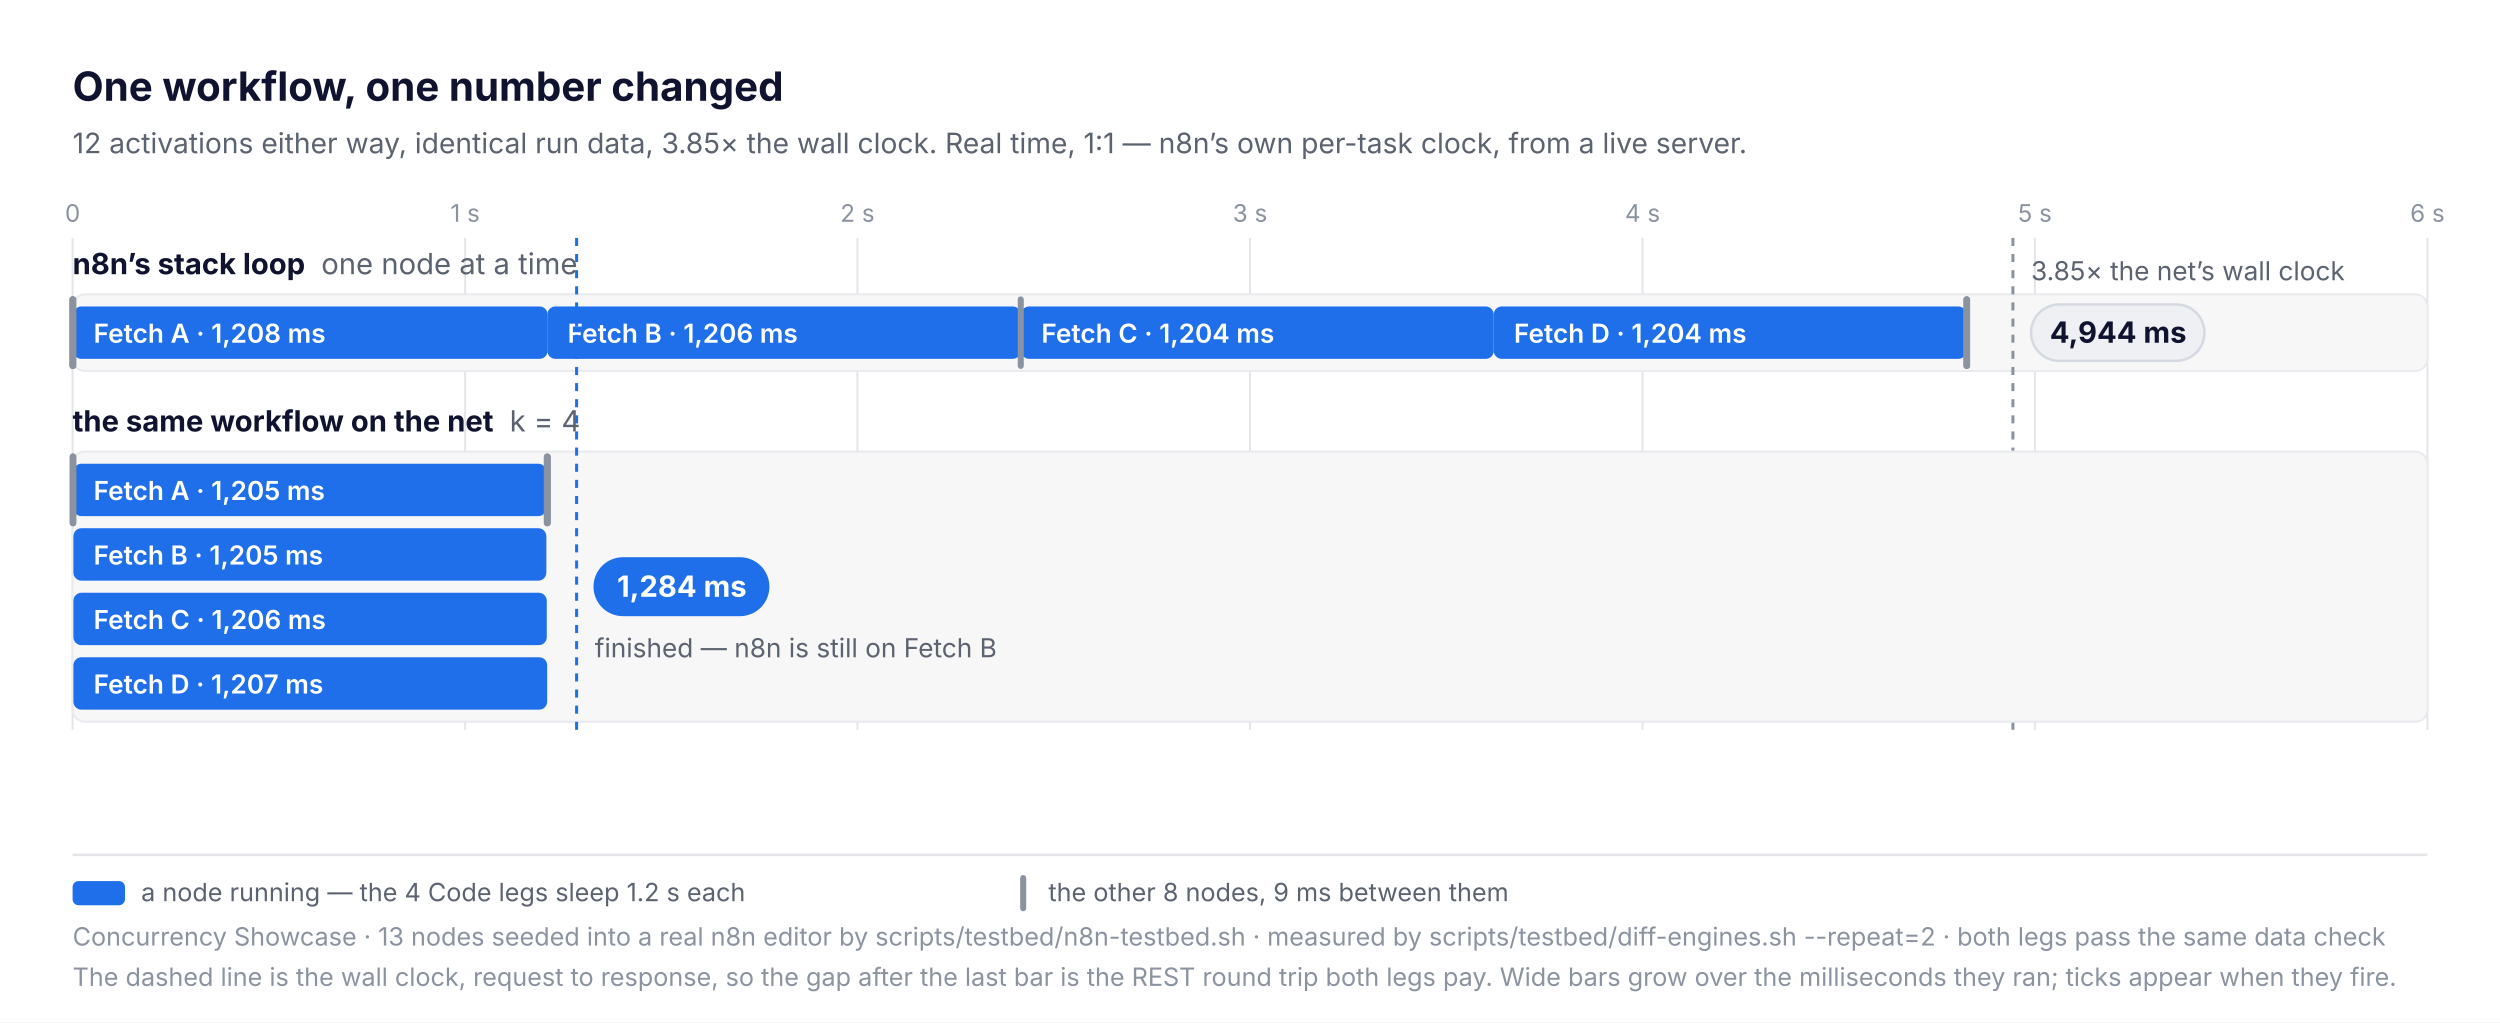
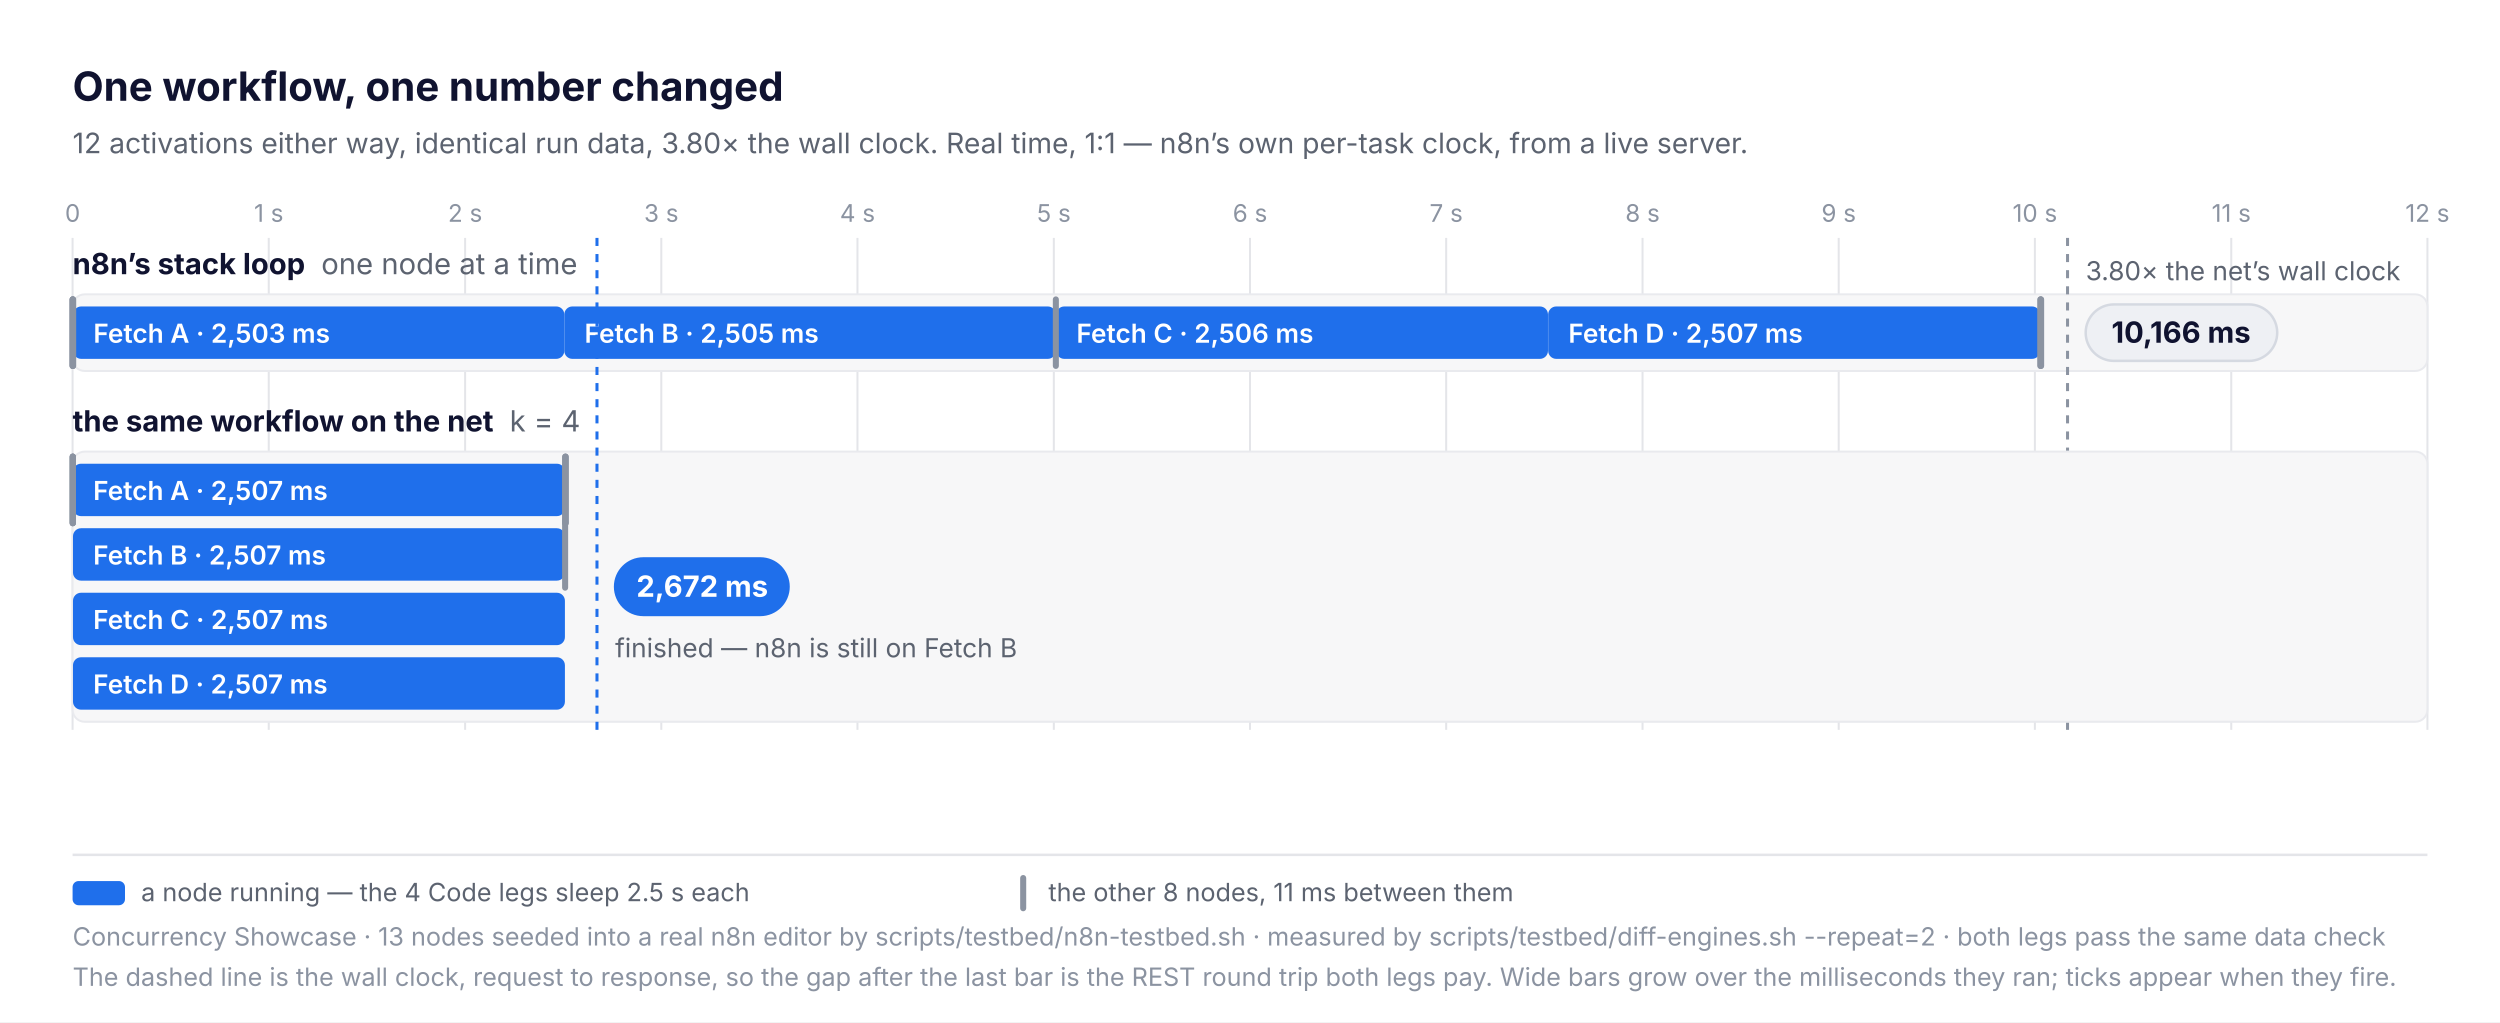
- <svg xmlns="http://www.w3.org/2000/svg" viewBox="0 0 1240 507" width="1240" height="507" role="img" aria-label="A timeline of the same 13-node n8n workflow run twice. Under n8n’s stack loop the four 1.2 s Code nodes run one after another and the run takes 4,944 ms. On the Petri net at k = 4 the same four run side by side and the run takes 1,284 ms, 3.85 times faster, with identical run data.">
+ <svg xmlns="http://www.w3.org/2000/svg" viewBox="0 0 1240 507" width="1240" height="507" role="img" aria-label="A timeline of the same 13-node n8n workflow run twice. Under n8n’s stack loop the four 2.5 s Code nodes run one after another and the run takes 10,166 ms. On the Petri net at k = 4 the same four run side by side and the run takes 2,672 ms, 3.80 times faster, with identical run data.">
  <style>

    .bg{fill:#ffffff}.ink{fill:#101330}.muted{fill:#5c6370}.faint{fill:#8b93a1}
    .lane{fill:#f7f7f8;stroke:#e9eaee}.grid{stroke:#e4e5e9}.rule{stroke:#e4e5e9}
    .work{fill:#1f6feb}.onbar{fill:#ffffff}.tick{fill:#8b93a1}
    .pill0{fill:#eef0f4;stroke:#d5d9e1}.pill0t{fill:#101330}.fin0{stroke:#8b93a1}
    .pill1{fill:#1f6feb;stroke:#1f6feb}.pill1t{fill:#ffffff}.fin1{stroke:#1f6feb}
    .head{stroke:#ea4b71}.headd{fill:#ea4b71}
    text { font-family: Inter, -apple-system, BlinkMacSystemFont, "Segoe UI", Roboto, "Helvetica Neue", Arial, sans-serif; }
    .h1 { font-size:20px; font-weight:650; } .h2 { font-size:14.5px; font-weight:650; }
    .sub { font-size:14px; } .tickl { font-size:12px; } .bar { font-size:13px; font-weight:600; }
    .pill { font-size:14.5px; font-weight:700; } .lead { font-size:13px; } .note { font-size:12.5px; }
    /* Every animated element's base style is its FINAL state, so a renderer that does not
       animate shows the finished chart. Only the playhead hides when nothing moves. */
-     .an { animation-duration:6544ms; animation-timing-function:linear; animation-iteration-count:infinite; }
+     .an { animation-duration:11766ms; animation-timing-function:linear; animation-iteration-count:infinite; }
    rect.work.an { transform-box:fill-box; transform-origin:left center; }
-     .playhead { opacity:0; animation:sweep 6544ms linear infinite, showhead 6544ms linear infinite; }
-     @keyframes sweep { 0%{transform:translateX(0)}75.55%,100%{transform:translateX(962.4px)} }
-     @keyframes showhead { 0%,75.15%{opacity:1}75.55%,100%{opacity:0} }
-     @keyframes k1{0%,0.031%{transform:scaleX(0)}18.49%,100%{transform:scaleX(1)}}
-     @keyframes k1l{0%,12.057%{opacity:0}13.89%,100%{opacity:1}}
-     @keyframes k2{0%,18.49%{transform:scaleX(0)}36.919%,100%{transform:scaleX(1)}}
-     @keyframes k2l{0%,30.516%{opacity:0}32.35%,100%{opacity:1}}
-     @keyframes k3{0%,36.935%{transform:scaleX(0)}55.333%,100%{transform:scaleX(1)}}
-     @keyframes k3l{0%,48.961%{opacity:0}50.794%,100%{opacity:1}}
-     @keyframes k4{0%,55.333%{transform:scaleX(0)}73.732%,100%{transform:scaleX(1)}}
-     @keyframes k4l{0%,67.359%{opacity:0}69.193%,100%{opacity:1}}
-     @keyframes k5{0%,0.0%{opacity:0}0.458%,100%{opacity:1}}
-     @keyframes k6{0%,0.0%{opacity:0}0.458%,100%{opacity:1}}
-     @keyframes k7{0%,0.0%{opacity:0}0.458%,100%{opacity:1}}
-     @keyframes k8{0%,0.031%{opacity:0}0.489%,100%{opacity:1}}
-     @keyframes k9{0%,36.919%{opacity:0}37.378%,100%{opacity:1}}
-     @keyframes k10{0%,73.732%{opacity:0}74.19%,100%{opacity:1}}
-     @keyframes k11{0%,73.747%{opacity:0}74.205%,100%{opacity:1}}
-     @keyframes k12{0%,73.762%{opacity:0}74.221%,100%{opacity:1}}
-     @keyframes k13{0%,75.55%{opacity:0}77.384%,100%{opacity:1}}
-     @keyframes k14{0%,0.031%{transform:scaleX(0)}18.444%,100%{transform:scaleX(1)}}
-     @keyframes k14l{0%,12.057%{opacity:0}13.89%,100%{opacity:1}}
-     @keyframes k15{0%,0.031%{transform:scaleX(0)}18.444%,100%{transform:scaleX(1)}}
-     @keyframes k15l{0%,12.057%{opacity:0}13.89%,100%{opacity:1}}
-     @keyframes k16{0%,0.031%{transform:scaleX(0)}18.46%,100%{transform:scaleX(1)}}
-     @keyframes k16l{0%,12.057%{opacity:0}13.89%,100%{opacity:1}}
-     @keyframes k17{0%,0.031%{transform:scaleX(0)}18.475%,100%{transform:scaleX(1)}}
-     @keyframes k17l{0%,12.057%{opacity:0}13.89%,100%{opacity:1}}
-     @keyframes k18{0%,0.0%{opacity:0}0.458%,100%{opacity:1}}
-     @keyframes k19{0%,0.015%{opacity:0}0.474%,100%{opacity:1}}
-     @keyframes k20{0%,0.015%{opacity:0}0.474%,100%{opacity:1}}
-     @keyframes k21{0%,0.031%{opacity:0}0.489%,100%{opacity:1}}
-     @keyframes k22{0%,18.46%{opacity:0}18.918%,100%{opacity:1}}
-     @keyframes k23{0%,18.475%{opacity:0}18.933%,100%{opacity:1}}
-     @keyframes k24{0%,18.49%{opacity:0}18.949%,100%{opacity:1}}
-     @keyframes k25{0%,18.506%{opacity:0}18.964%,100%{opacity:1}}
-     @keyframes k26{0%,19.621%{opacity:0}21.455%,100%{opacity:1}}
+     .playhead { opacity:0; animation:sweep 11766ms linear infinite, showhead 11766ms linear infinite; }
+     @keyframes sweep { 0%{transform:translateX(0)}86.401%,100%{transform:translateX(989.5px)} }
+     @keyframes showhead { 0%,86.001%{opacity:1}86.401%,100%{opacity:0} }
+     @keyframes k1{0%,0.025%{transform:scaleX(0)}21.299%,100%{transform:scaleX(1)}}
+     @keyframes k1l{0%,13.403%{opacity:0}14.423%,100%{opacity:1}}
+     @keyframes k2{0%,21.299%{transform:scaleX(0)}42.589%,100%{transform:scaleX(1)}}
+     @keyframes k2l{0%,34.676%{opacity:0}35.696%,100%{opacity:1}}
+     @keyframes k3{0%,42.606%{transform:scaleX(0)}63.904%,100%{transform:scaleX(1)}}
+     @keyframes k3l{0%,55.983%{opacity:0}57.003%,100%{opacity:1}}
+     @keyframes k4{0%,63.913%{transform:scaleX(0)}85.22%,100%{transform:scaleX(1)}}
+     @keyframes k4l{0%,77.29%{opacity:0}78.31%,100%{opacity:1}}
+     @keyframes k5{0%,0.0%{opacity:0}0.255%,100%{opacity:1}}
+     @keyframes k6{0%,0.0%{opacity:0}0.255%,100%{opacity:1}}
+     @keyframes k7{0%,0.008%{opacity:0}0.263%,100%{opacity:1}}
+     @keyframes k8{0%,0.025%{opacity:0}0.28%,100%{opacity:1}}
+     @keyframes k9{0%,42.589%{opacity:0}42.844%,100%{opacity:1}}
+     @keyframes k10{0%,85.22%{opacity:0}85.475%,100%{opacity:1}}
+     @keyframes k11{0%,85.237%{opacity:0}85.492%,100%{opacity:1}}
+     @keyframes k12{0%,85.254%{opacity:0}85.509%,100%{opacity:1}}
+     @keyframes k13{0%,86.401%{opacity:0}87.421%,100%{opacity:1}}
+     @keyframes k14{0%,0.017%{transform:scaleX(0)}21.324%,100%{transform:scaleX(1)}}
+     @keyframes k14l{0%,13.394%{opacity:0}14.414%,100%{opacity:1}}
+     @keyframes k15{0%,0.017%{transform:scaleX(0)}21.324%,100%{transform:scaleX(1)}}
+     @keyframes k15l{0%,13.394%{opacity:0}14.414%,100%{opacity:1}}
+     @keyframes k16{0%,0.017%{transform:scaleX(0)}21.324%,100%{transform:scaleX(1)}}
+     @keyframes k16l{0%,13.394%{opacity:0}14.414%,100%{opacity:1}}
+     @keyframes k17{0%,0.017%{transform:scaleX(0)}21.324%,100%{transform:scaleX(1)}}
+     @keyframes k17l{0%,13.394%{opacity:0}14.414%,100%{opacity:1}}
+     @keyframes k18{0%,0.0%{opacity:0}0.255%,100%{opacity:1}}
+     @keyframes k19{0%,0.008%{opacity:0}0.263%,100%{opacity:1}}
+     @keyframes k20{0%,0.008%{opacity:0}0.263%,100%{opacity:1}}
+     @keyframes k21{0%,0.017%{opacity:0}0.272%,100%{opacity:1}}
+     @keyframes k22{0%,21.333%{opacity:0}21.588%,100%{opacity:1}}
+     @keyframes k23{0%,21.333%{opacity:0}21.588%,100%{opacity:1}}
+     @keyframes k24{0%,21.35%{opacity:0}21.605%,100%{opacity:1}}
+     @keyframes k25{0%,21.358%{opacity:0}21.613%,100%{opacity:1}}
+     @keyframes k26{0%,22.71%{opacity:0}23.729%,100%{opacity:1}}
    .b1{animation-name:k1} .b1l{animation-name:k1l}
    .b2{animation-name:k2} .b2l{animation-name:k2l}
    .b3{animation-name:k3} .b3l{animation-name:k3l}
    .b4{animation-name:k4} .b4l{animation-name:k4l}
    .b5{animation-name:k5}
    .b6{animation-name:k6}
    .b7{animation-name:k7}
    .b8{animation-name:k8}
    .b9{animation-name:k9}
    .b10{animation-name:k10}
    .b11{animation-name:k11}
    .b12{animation-name:k12}
    .b13{animation-name:k13}
    .b14{animation-name:k14} .b14l{animation-name:k14l}
    .b15{animation-name:k15} .b15l{animation-name:k15l}
    .b16{animation-name:k16} .b16l{animation-name:k16l}
    .b17{animation-name:k17} .b17l{animation-name:k17l}
    .b18{animation-name:k18}
    .b19{animation-name:k19}
    .b20{animation-name:k20}
    .b21{animation-name:k21}
    .b22{animation-name:k22}
    .b23{animation-name:k23}
    .b24{animation-name:k24}
    .b25{animation-name:k25}
    .b26{animation-name:k26}
    @media (prefers-reduced-motion: reduce) { .an, .playhead { animation:none; } }
  </style>
  <rect class="bg" width="1240" height="507" />
  <text class="ink h1" x="36" y="50">One workflow, one number changed</text>
-   <text class="muted sub" x="36" y="76">12 activations either way, identical run data, 3.85× the wall clock. Real time, 1:1 — n8n’s own per-task clock, from a live server.</text>
+   <text class="muted sub" x="36" y="76">12 activations either way, identical run data, 3.80× the wall clock. Real time, 1:1 — n8n’s own per-task clock, from a live server.</text>
  <line class="grid" x1="36.0" y1="118" x2="36.0" y2="362" stroke-width="1" />
  <text class="faint tickl" x="36.0" y="110" text-anchor="middle">0</text>
+   <line class="grid" x1="133.3" y1="118" x2="133.3" y2="362" stroke-width="1" />
+   <text class="faint tickl" x="133.3" y="110" text-anchor="middle">1 s</text>
  <line class="grid" x1="230.7" y1="118" x2="230.7" y2="362" stroke-width="1" />
-   <text class="faint tickl" x="230.7" y="110" text-anchor="middle">1 s</text>
+   <text class="faint tickl" x="230.7" y="110" text-anchor="middle">2 s</text>
+   <line class="grid" x1="328.0" y1="118" x2="328.0" y2="362" stroke-width="1" />
+   <text class="faint tickl" x="328.0" y="110" text-anchor="middle">3 s</text>
  <line class="grid" x1="425.3" y1="118" x2="425.3" y2="362" stroke-width="1" />
-   <text class="faint tickl" x="425.3" y="110" text-anchor="middle">2 s</text>
+   <text class="faint tickl" x="425.3" y="110" text-anchor="middle">4 s</text>
+   <line class="grid" x1="522.7" y1="118" x2="522.7" y2="362" stroke-width="1" />
+   <text class="faint tickl" x="522.7" y="110" text-anchor="middle">5 s</text>
  <line class="grid" x1="620.0" y1="118" x2="620.0" y2="362" stroke-width="1" />
-   <text class="faint tickl" x="620.0" y="110" text-anchor="middle">3 s</text>
+   <text class="faint tickl" x="620.0" y="110" text-anchor="middle">6 s</text>
+   <line class="grid" x1="717.3" y1="118" x2="717.3" y2="362" stroke-width="1" />
+   <text class="faint tickl" x="717.3" y="110" text-anchor="middle">7 s</text>
  <line class="grid" x1="814.7" y1="118" x2="814.7" y2="362" stroke-width="1" />
-   <text class="faint tickl" x="814.7" y="110" text-anchor="middle">4 s</text>
+   <text class="faint tickl" x="814.7" y="110" text-anchor="middle">8 s</text>
+   <line class="grid" x1="912.0" y1="118" x2="912.0" y2="362" stroke-width="1" />
+   <text class="faint tickl" x="912.0" y="110" text-anchor="middle">9 s</text>
  <line class="grid" x1="1009.3" y1="118" x2="1009.3" y2="362" stroke-width="1" />
-   <text class="faint tickl" x="1009.3" y="110" text-anchor="middle">5 s</text>
+   <text class="faint tickl" x="1009.3" y="110" text-anchor="middle">10 s</text>
+   <line class="grid" x1="1106.7" y1="118" x2="1106.7" y2="362" stroke-width="1" />
+   <text class="faint tickl" x="1106.7" y="110" text-anchor="middle">11 s</text>
  <line class="grid" x1="1204.0" y1="118" x2="1204.0" y2="362" stroke-width="1" />
-   <text class="faint tickl" x="1204.0" y="110" text-anchor="middle">6 s</text>
+   <text class="faint tickl" x="1204.0" y="110" text-anchor="middle">12 s</text>
  <rect class="lane" x="36" y="146" width="1168" height="38" rx="6" />
  <text class="ink h2" x="36" y="136">n8n’s stack loop<tspan class="muted" dx="8" font-weight="400">one node at a time</tspan>
  </text>
-   <rect class="work an b1" x="36.4" y="152" width="235.2" height="26" rx="4" />
-   <text class="onbar bar an b1l" x="46.4" y="170">Fetch A · 1,208 ms</text>
-   <rect class="work an b2" x="271.5" y="152" width="234.8" height="26" rx="4" />
-   <text class="onbar bar an b2l" x="281.5" y="170">Fetch B · 1,206 ms</text>
-   <rect class="work an b3" x="506.5" y="152" width="234.4" height="26" rx="4" />
-   <text class="onbar bar an b3l" x="516.5" y="170">Fetch C · 1,204 ms</text>
-   <rect class="work an b4" x="740.9" y="152" width="234.4" height="26" rx="4" />
-   <text class="onbar bar an b4l" x="750.9" y="170">Fetch D · 1,204 ms</text>
+   <rect class="work an b1" x="36.3" y="152" width="243.6" height="26" rx="4" />
+   <text class="onbar bar an b1l" x="46.3" y="170">Fetch A · 2,503 ms</text>
+   <rect class="work an b2" x="279.9" y="152" width="243.8" height="26" rx="4" />
+   <text class="onbar bar an b2l" x="289.9" y="170">Fetch B · 2,505 ms</text>
+   <rect class="work an b3" x="523.9" y="152" width="243.9" height="26" rx="4" />
+   <text class="onbar bar an b3l" x="533.9" y="170">Fetch C · 2,506 ms</text>
+   <rect class="work an b4" x="767.9" y="152" width="244.0" height="26" rx="4" />
+   <text class="onbar bar an b4l" x="777.9" y="170">Fetch D · 2,507 ms</text>
  <rect class="tick an b5" x="34.5" y="147" width="3" height="36" rx="1.5" />
  <rect class="tick an b6" x="34.5" y="147" width="3" height="36" rx="1.5" />
-   <rect class="tick an b7" x="34.5" y="147" width="3" height="36" rx="1.5" />
-   <rect class="tick an b8" x="34.9" y="147" width="3" height="36" rx="1.5" />
-   <rect class="tick an b9" x="504.8" y="147" width="3" height="36" rx="1.5" />
-   <rect class="tick an b10" x="973.8" y="147" width="3" height="36" rx="1.5" />
-   <rect class="tick an b11" x="974.0" y="147" width="3" height="36" rx="1.5" />
-   <rect class="tick an b12" x="974.2" y="147" width="3" height="36" rx="1.5" />
+   <rect class="tick an b7" x="34.6" y="147" width="3" height="36" rx="1.5" />
+   <rect class="tick an b8" x="34.8" y="147" width="3" height="36" rx="1.5" />
+   <rect class="tick an b9" x="522.2" y="147" width="3" height="36" rx="1.5" />
+   <rect class="tick an b10" x="1010.5" y="147" width="3" height="36" rx="1.5" />
+   <rect class="tick an b11" x="1010.7" y="147" width="3" height="36" rx="1.5" />
+   <rect class="tick an b12" x="1010.9" y="147" width="3" height="36" rx="1.5" />
  <g class="an b13">
-     <line class="fin0" x1="998.4" y1="118" x2="998.4" y2="362" stroke-width="1.5" stroke-dasharray="4 4" />
-     <rect class="pill0" x="1007.4" y="151" width="86" height="28" rx="14" stroke-width="1.25" />
-     <text class="pill0t pill" x="1050.6" y="170" text-anchor="middle">4,944 ms</text>
-     <text class="muted lead" x="1007.4" y="139">3.85× the net’s wall clock</text>
+     <line class="fin0" x1="1025.5" y1="118" x2="1025.5" y2="362" stroke-width="1.5" stroke-dasharray="4 4" />
+     <rect class="pill0" x="1034.5" y="151" width="95" height="28" rx="14" stroke-width="1.25" />
+     <text class="pill0t pill" x="1081.8" y="170" text-anchor="middle">10,166 ms</text>
+     <text class="muted lead" x="1034.5" y="139">3.80× the net’s wall clock</text>
  </g>
  <rect class="lane" x="36" y="224" width="1168" height="134" rx="6" />
  <text class="ink h2" x="36" y="214">the same workflow on the net<tspan class="muted" dx="8" font-weight="400">k = 4</tspan>
  </text>
-   <rect class="work an b14" x="36.4" y="230" width="234.6" height="26" rx="4" />
-   <text class="onbar bar an b14l" x="46.4" y="248">Fetch A · 1,205 ms</text>
-   <rect class="work an b15" x="36.4" y="262" width="234.6" height="26" rx="4" />
-   <text class="onbar bar an b15l" x="46.4" y="280">Fetch B · 1,205 ms</text>
-   <rect class="work an b16" x="36.4" y="294" width="234.8" height="26" rx="4" />
-   <text class="onbar bar an b16l" x="46.4" y="312">Fetch C · 1,206 ms</text>
-   <rect class="work an b17" x="36.4" y="326" width="235.0" height="26" rx="4" />
-   <text class="onbar bar an b17l" x="46.4" y="344">Fetch D · 1,207 ms</text>
+   <rect class="work an b14" x="36.2" y="230" width="244.0" height="26" rx="4" />
+   <text class="onbar bar an b14l" x="46.2" y="248">Fetch A · 2,507 ms</text>
+   <rect class="work an b15" x="36.2" y="262" width="244.0" height="26" rx="4" />
+   <text class="onbar bar an b15l" x="46.2" y="280">Fetch B · 2,507 ms</text>
+   <rect class="work an b16" x="36.2" y="294" width="244.0" height="26" rx="4" />
+   <text class="onbar bar an b16l" x="46.2" y="312">Fetch C · 2,507 ms</text>
+   <rect class="work an b17" x="36.2" y="326" width="244.0" height="26" rx="4" />
+   <text class="onbar bar an b17l" x="46.2" y="344">Fetch D · 2,507 ms</text>
  <rect class="tick an b18" x="34.5" y="225" width="3" height="36" rx="1.5" />
-   <rect class="tick an b19" x="34.7" y="225" width="3" height="36" rx="1.5" />
-   <rect class="tick an b20" x="34.7" y="225" width="3" height="36" rx="1.5" />
-   <rect class="tick an b21" x="34.9" y="225" width="3" height="36" rx="1.5" />
-   <rect class="tick an b22" x="269.7" y="225" width="3" height="36" rx="1.5" />
-   <rect class="tick an b23" x="269.9" y="225" width="3" height="36" rx="1.5" />
-   <rect class="tick an b24" x="270.0" y="225" width="3" height="36" rx="1.5" />
-   <rect class="tick an b25" x="270.2" y="225" width="3" height="36" rx="1.5" />
+   <rect class="tick an b19" x="34.6" y="225" width="3" height="36" rx="1.5" />
+   <rect class="tick an b20" x="34.6" y="225" width="3" height="36" rx="1.5" />
+   <rect class="tick an b21" x="34.7" y="225" width="3" height="36" rx="1.5" />
+   <rect class="tick an b22" x="278.8" y="225" width="3" height="36" rx="1.5" />
+   <rect class="tick an b23" x="278.8" y="257" width="3" height="36" rx="1.5" />
+   <rect class="tick an b24" x="279.0" y="225" width="3" height="36" rx="1.5" />
+   <rect class="tick an b25" x="279.1" y="225" width="3" height="36" rx="1.5" />
  <g class="an b26">
-     <line class="fin1" x1="286.0" y1="118" x2="286.0" y2="362" stroke-width="1.5" stroke-dasharray="4 4" />
-     <rect class="pill1" x="295.0" y="277" width="86" height="28" rx="14" stroke-width="1.25" />
-     <text class="pill1t pill" x="338.2" y="296" text-anchor="middle">1,284 ms</text>
-     <text class="muted lead" x="295.0" y="326">finished — n8n is still on Fetch B</text>
+     <line class="fin1" x1="296.1" y1="118" x2="296.1" y2="362" stroke-width="1.5" stroke-dasharray="4 4" />
+     <rect class="pill1" x="305.1" y="277" width="86" height="28" rx="14" stroke-width="1.25" />
+     <text class="pill1t pill" x="348.3" y="296" text-anchor="middle">2,672 ms</text>
+     <text class="muted lead" x="305.1" y="326">finished — n8n is still on Fetch B</text>
  </g>
  <g class="playhead">
    <line class="head" x1="36" y1="112" x2="36" y2="368" stroke-width="1.5" />
    <circle class="headd" cx="36" cy="111" r="3.5" />
  </g>
  <line class="rule" x1="36" y1="424" x2="1204" y2="424" stroke-width="1.25" />
  <rect class="work" x="36" y="437" width="26" height="12" rx="3" />
-   <text class="muted note" x="70" y="447">a node running — the 4 Code legs sleep 1.2 s each</text>
+   <text class="muted note" x="70" y="447">a node running — the 4 Code legs sleep 2.5 s each</text>
  <rect class="tick" x="506" y="434" width="3" height="18" rx="1.5" />
-   <text class="muted note" x="520" y="447">the other 8 nodes, 9 ms between them</text>
+   <text class="muted note" x="520" y="447">the other 8 nodes, 11 ms between them</text>
  <text class="faint note" x="36" y="469">Concurrency Showcase · 13 nodes seeded into a real n8n editor by scripts/testbed/n8n-testbed.sh · measured by scripts/testbed/diff-engines.sh --repeat=2 · both legs pass the same data check</text>
  <text class="faint note" x="36" y="489">The dashed line is the wall clock, request to response, so the gap after the last bar is the REST round trip both legs pay. Wide bars grow over the milliseconds they ran; ticks appear when they fire.</text>
</svg>
